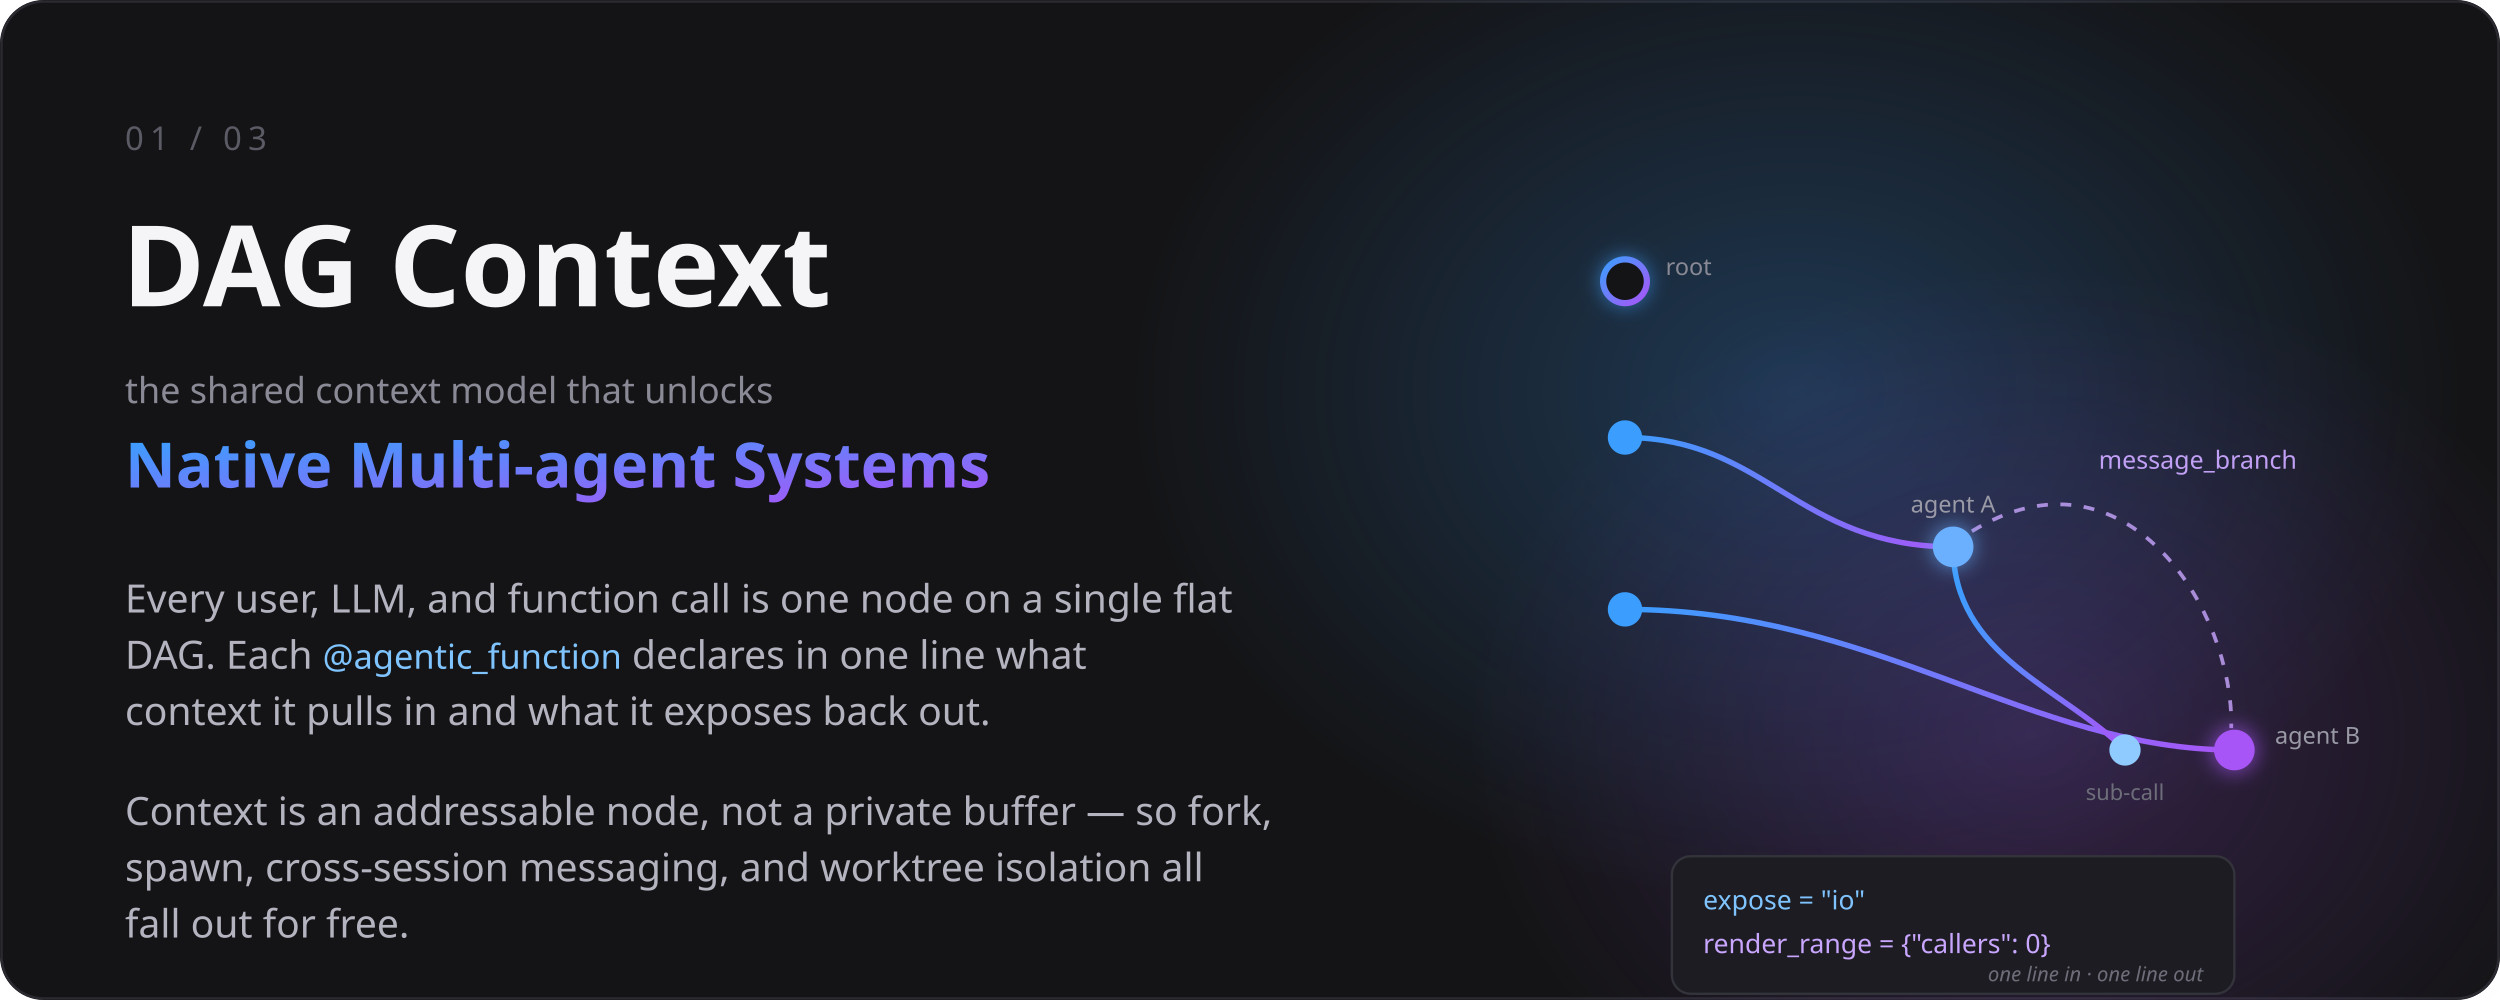
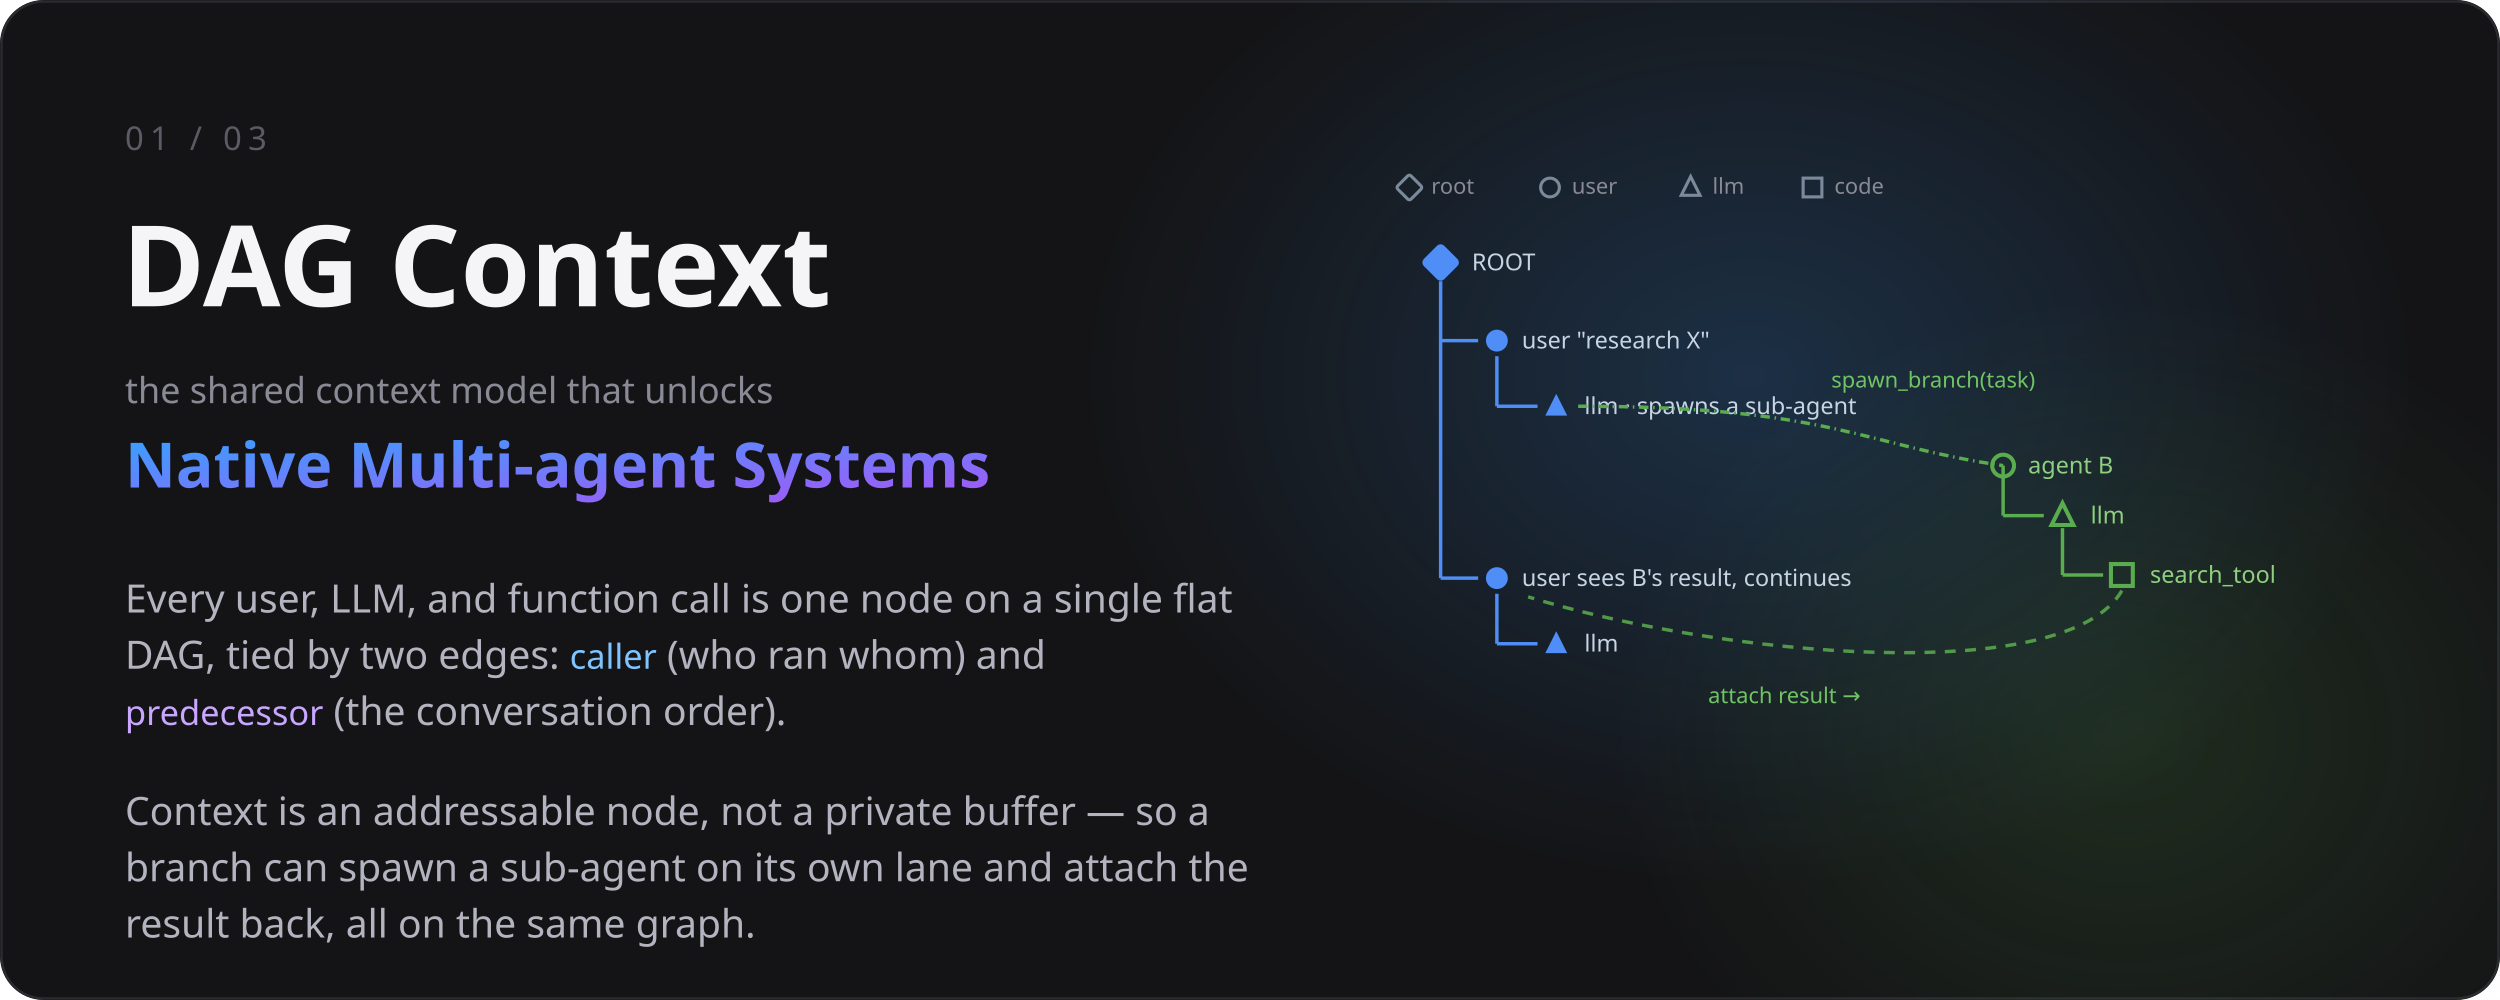
<svg xmlns="http://www.w3.org/2000/svg" width="1600" height="640" viewBox="0 0 1600 640">
  <defs>
    <linearGradient id="bp" x1="0" y1="0" x2="1" y2="1">
      <stop offset="0" stop-color="#3B9EFF" />
      <stop offset="1" stop-color="#A855F7" />
    </linearGradient>
-     <linearGradient id="edge" x1="0" y1="0" x2="1" y2="0">
-       <stop offset="0" stop-color="#3B9EFF" />
-       <stop offset="1" stop-color="#A855F7" />
-     </linearGradient>
    <radialGradient id="glow" cx="0.5" cy="0.5" r="0.5">
-       <stop offset="0" stop-color="#3B9EFF" stop-opacity="0.26" />
+       <stop offset="0" stop-color="#3B9EFF" stop-opacity="0.20" />
      <stop offset="1" stop-color="#3B9EFF" stop-opacity="0" />
    </radialGradient>
    <radialGradient id="glow2" cx="0.5" cy="0.5" r="0.5">
-       <stop offset="0" stop-color="#A855F7" stop-opacity="0.22" />
-       <stop offset="1" stop-color="#A855F7" stop-opacity="0" />
+       <stop offset="0" stop-color="#5AAD4E" stop-opacity="0.16" />
+       <stop offset="1" stop-color="#5AAD4E" stop-opacity="0" />
    </radialGradient>
-     <filter id="soft" x="-60%" y="-60%" width="220%" height="220%">
-       <feGaussianBlur stdDeviation="6" />
-     </filter>
  </defs>
  <rect width="1600" height="640" rx="28" fill="#141416" />
  <rect x="1" y="1" width="1598" height="638" rx="27" fill="none" stroke="#2A2A30" stroke-width="1.5" />
-   <ellipse cx="1150" cy="250" rx="430" ry="330" fill="url(#glow)" />
-   <ellipse cx="1300" cy="470" rx="360" ry="300" fill="url(#glow2)" />
+   <ellipse cx="1120" cy="240" rx="430" ry="330" fill="url(#glow)" />
+   <ellipse cx="1360" cy="470" rx="330" ry="280" fill="url(#glow2)" />
  <text x="80" y="96" font-family="Geist Mono" font-size="21" fill="#5B5B66" letter-spacing="4">01 / 03</text>
  <text x="78" y="196" font-family="Instrument Sans" font-weight="700" font-size="72" fill="#F5F5F7">DAG Context</text>
  <text x="80" y="258" font-family="Geist Mono" font-size="23" fill="#8A8A96">the shared context model that unlocks</text>
  <text x="80" y="312" font-family="Instrument Sans" font-weight="700" font-size="40" fill="url(#bp)">Native Multi-agent Systems</text>
  <text x="80" y="392" font-family="Instrument Sans" font-size="25" fill="#B4B4C0">Every user, LLM, and function call is one node on a single flat</text>
-   <text x="80" y="428" font-family="Instrument Sans" font-size="25" fill="#B4B4C0">DAG. Each <tspan font-family="Geist Mono" font-size="22" fill="#7FC4FF">@agentic_function</tspan> declares in one line what</text>
-   <text x="80" y="464" font-family="Instrument Sans" font-size="25" fill="#B4B4C0">context it pulls in and what it exposes back out.</text>
-   <text x="80" y="528" font-family="Instrument Sans" font-size="25" fill="#B4B4C0">Context is an addressable node, not a private buffer — so fork,</text>
-   <text x="80" y="564" font-family="Instrument Sans" font-size="25" fill="#B4B4C0">spawn, cross-session messaging, and worktree isolation all</text>
-   <text x="80" y="600" font-family="Instrument Sans" font-size="25" fill="#B4B4C0">fall out for free.</text>
-   <g transform="translate(1000,150)">
-     <g stroke="url(#edge)" stroke-width="3.5" fill="none">
-       <path d="M40 44 L40 119" />
-       <path d="M40 141 L40 229" />
-       <path d="M40 130 C130 130, 150 200, 250 200" />
-       <path d="M40 240 C200 240, 300 330, 430 330" />
-       <path d="M250 200 C250 270, 320 290, 360 330" />
+   <text x="80" y="428" font-family="Instrument Sans" font-size="25" fill="#B4B4C0">DAG, tied by two edges: <tspan font-family="Geist Mono" font-size="22" fill="#7FC4FF">caller</tspan> (who ran whom) and</text>
+   <text x="80" y="464" font-family="Instrument Sans" font-size="25" fill="#B4B4C0">
+     <tspan font-family="Geist Mono" font-size="22" fill="#C9A6FF">predecessor</tspan> (the conversation order).</text>
+   <text x="80" y="528" font-family="Instrument Sans" font-size="25" fill="#B4B4C0">Context is an addressable node, not a private buffer — so a</text>
+   <text x="80" y="564" font-family="Instrument Sans" font-size="25" fill="#B4B4C0">branch can spawn a sub-agent on its own lane and attach the</text>
+   <text x="80" y="600" font-family="Instrument Sans" font-size="25" fill="#B4B4C0">result back, all on the same graph.</text>
+   <g transform="translate(902,120)">
+     <g font-family="Geist Mono" font-size="14" fill="#8A8A96">
+       <g transform="translate(0,0)">
+         <rect x="-6" y="-6" width="12" height="12" rx="1.5" transform="rotate(45)" fill="none" stroke="#7A8A9A" stroke-width="2" />
+         <text x="14" y="4">root</text>
+       </g>
+       <g transform="translate(90,0)">
+         <circle r="6" fill="none" stroke="#7A8A9A" stroke-width="2" />
+         <text x="14" y="4">user</text>
+       </g>
+       <g transform="translate(180,0)">
+         <polygon points="0,-7 6,5 -6,5" fill="none" stroke="#7A8A9A" stroke-width="2" />
+         <text x="14" y="4">llm</text>
+       </g>
+       <g transform="translate(258,0)">
+         <rect x="-6" y="-6" width="12" height="12" fill="none" stroke="#7A8A9A" stroke-width="2" />
+         <text x="14" y="4">code</text>
+       </g>
    </g>
-     <path d="M262 190 C360 130, 430 240, 428 316" stroke="#C9A6FF" stroke-width="2.4" stroke-dasharray="7 8" fill="none" opacity="0.8" />
-     <text x="470" y="150" font-family="Geist Mono" font-size="16" fill="#C9A6FF" text-anchor="end" opacity="0.95">message_branch</text>
-     <g filter="url(#soft)" opacity="0.6">
-       <circle cx="40" cy="30" r="16" fill="#3B9EFF" />
-       <circle cx="250" cy="200" r="14" fill="#6AB0FF" />
-       <circle cx="430" cy="330" r="15" fill="#A855F7" />
+     <line x1="20" y1="60" x2="20" y2="250" stroke="#4F8EF7" stroke-width="2.2" />
+     <g transform="translate(20,48)">
+       <rect x="-8" y="-8" width="16" height="16" rx="2" transform="rotate(45)" fill="#4F8EF7" stroke="#4F8EF7" stroke-width="2.4" />
+       <text x="20" y="5" font-family="Geist Mono" font-size="15" fill="#C7D4E4">ROOT</text>
    </g>
-     <circle cx="40" cy="30" r="14" fill="#141416" stroke="url(#bp)" stroke-width="4" />
-     <text x="66" y="26" font-family="Geist Mono" font-size="15" fill="#8A8A96">root</text>
-     <circle cx="40" cy="130" r="11" fill="#3B9EFF" />
-     <circle cx="40" cy="240" r="11" fill="#3B9EFF" />
-     <circle cx="250" cy="200" r="13" fill="#6AB0FF" />
-     <text x="250" y="178" font-family="Geist Mono" font-size="15" fill="#9A9AA6" text-anchor="middle">agent A</text>
-     <circle cx="360" cy="330" r="10" fill="#8FCBFF" />
-     <text x="360" y="362" font-family="Geist Mono" font-size="14" fill="#6E6E7A" text-anchor="middle">sub-call</text>
-     <circle cx="430" cy="330" r="13" fill="#A855F7" />
-     <text x="456" y="326" font-family="Geist Mono" font-size="15" fill="#9A9AA6">agent B</text>
-     <g transform="translate(70,398)">
-       <rect x="0" y="0" width="360" height="88" rx="12" fill="#1C1C22" stroke="#33333B" stroke-width="1.5" />
-       <text x="20" y="34" font-family="Geist Mono" font-size="17" fill="#7FC4FF">expose = "io"</text>
-       <text x="20" y="62" font-family="Geist Mono" font-size="17" fill="#C9A6FF">render_range = {"callers": 0}</text>
-       <text x="340" y="80" font-family="Instrument Sans" font-size="13" fill="#6E6E7A" font-style="italic" text-anchor="end">one line in · one line out</text>
+     <line x1="20" y1="98" x2="44" y2="98" stroke="#4F8EF7" stroke-width="2.2" />
+     <g transform="translate(56,98)">
+       <circle r="7" fill="#4F8EF7" />
+       <text x="16" y="5" font-family="Geist Mono" font-size="15" fill="#C7D4E4">user  "research X"</text>
    </g>
+     <line x1="56" y1="108" x2="56" y2="140" stroke="#4F8EF7" stroke-width="2.2" />
+     <line x1="56" y1="140" x2="82" y2="140" stroke="#4F8EF7" stroke-width="2.2" />
+     <g transform="translate(94,140)">
+       <polygon points="0,-8 7,6 -7,6" fill="#4F8EF7" />
+       <text x="18" y="5" font-family="Geist Mono" font-size="15" fill="#C7D4E4">llm  · spawns a sub-agent</text>
+     </g>
+     <line x1="20" y1="250" x2="44" y2="250" stroke="#4F8EF7" stroke-width="2.2" />
+     <g transform="translate(56,250)">
+       <circle r="7" fill="#4F8EF7" />
+       <text x="16" y="5" font-family="Geist Mono" font-size="15" fill="#C7D4E4">user  sees B's result, continues</text>
+     </g>
+     <line x1="56" y1="260" x2="56" y2="292" stroke="#4F8EF7" stroke-width="2.2" />
+     <line x1="56" y1="292" x2="82" y2="292" stroke="#4F8EF7" stroke-width="2.2" />
+     <g transform="translate(94,292)">
+       <polygon points="0,-8 7,6 -7,6" fill="#4F8EF7" />
+       <text x="18" y="5" font-family="Geist Mono" font-size="15" fill="#C7D4E4">llm</text>
+     </g>
+     <path d="M108 140 C 270 140, 290 165, 380 178" fill="none" stroke="#5AAD4E" stroke-width="2.2" stroke-dasharray="6 3 1 3" />
+     <text x="270" y="128" font-family="Geist Mono" font-size="14" fill="#6FC463">spawn_branch(task)</text>
+     <line x1="380" y1="178" x2="380" y2="210" stroke="#5AAD4E" stroke-width="2.2" />
+     <g transform="translate(380,178)">
+       <circle r="7" fill="none" stroke="#5AAD4E" stroke-width="2.6" />
+       <text x="16" y="5" font-family="Geist Mono" font-size="15" fill="#8ED07F">agent B</text>
+     </g>
+     <line x1="380" y1="210" x2="406" y2="210" stroke="#5AAD4E" stroke-width="2.2" />
+     <g transform="translate(418,210)">
+       <polygon points="0,-8 7,6 -7,6" fill="none" stroke="#5AAD4E" stroke-width="2.6" />
+       <text x="18" y="5" font-family="Geist Mono" font-size="15" fill="#8ED07F">llm</text>
+     </g>
+     <line x1="418" y1="218" x2="418" y2="248" stroke="#5AAD4E" stroke-width="2.2" />
+     <line x1="418" y1="248" x2="444" y2="248" stroke="#5AAD4E" stroke-width="2.2" />
+     <g transform="translate(456,248)">
+       <rect x="-7" y="-7" width="14" height="14" fill="none" stroke="#5AAD4E" stroke-width="2.6" />
+       <text x="18" y="5" font-family="Geist Mono" font-size="15" fill="#8ED07F">search_tool</text>
+     </g>
+     <path d="M456 258 C 420 320, 200 300, 76 262" fill="none" stroke="#5AAD4E" stroke-width="2.2" stroke-dasharray="7 6" opacity="0.85" />
+     <text x="240" y="330" font-family="Geist Mono" font-size="14" fill="#6FC463" text-anchor="middle">attach result →</text>
  </g>
</svg>
